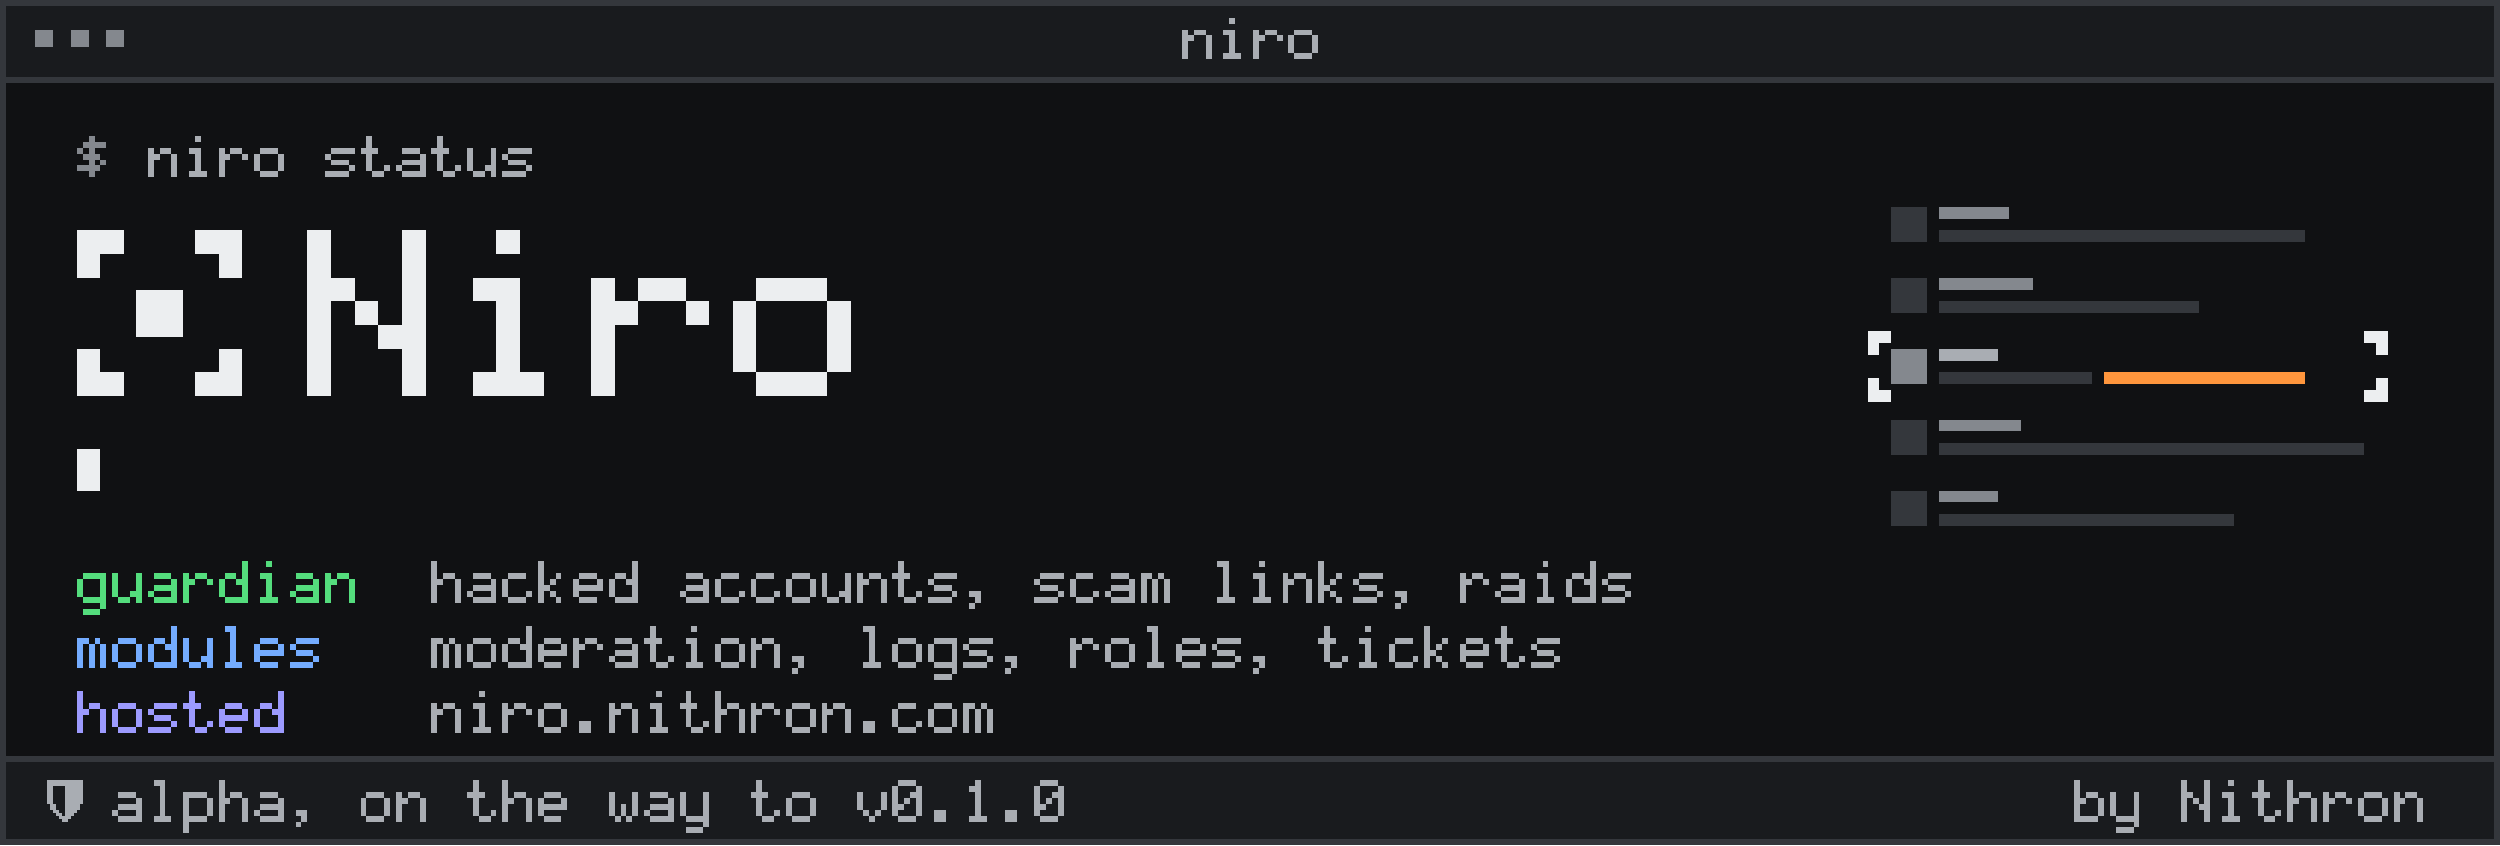
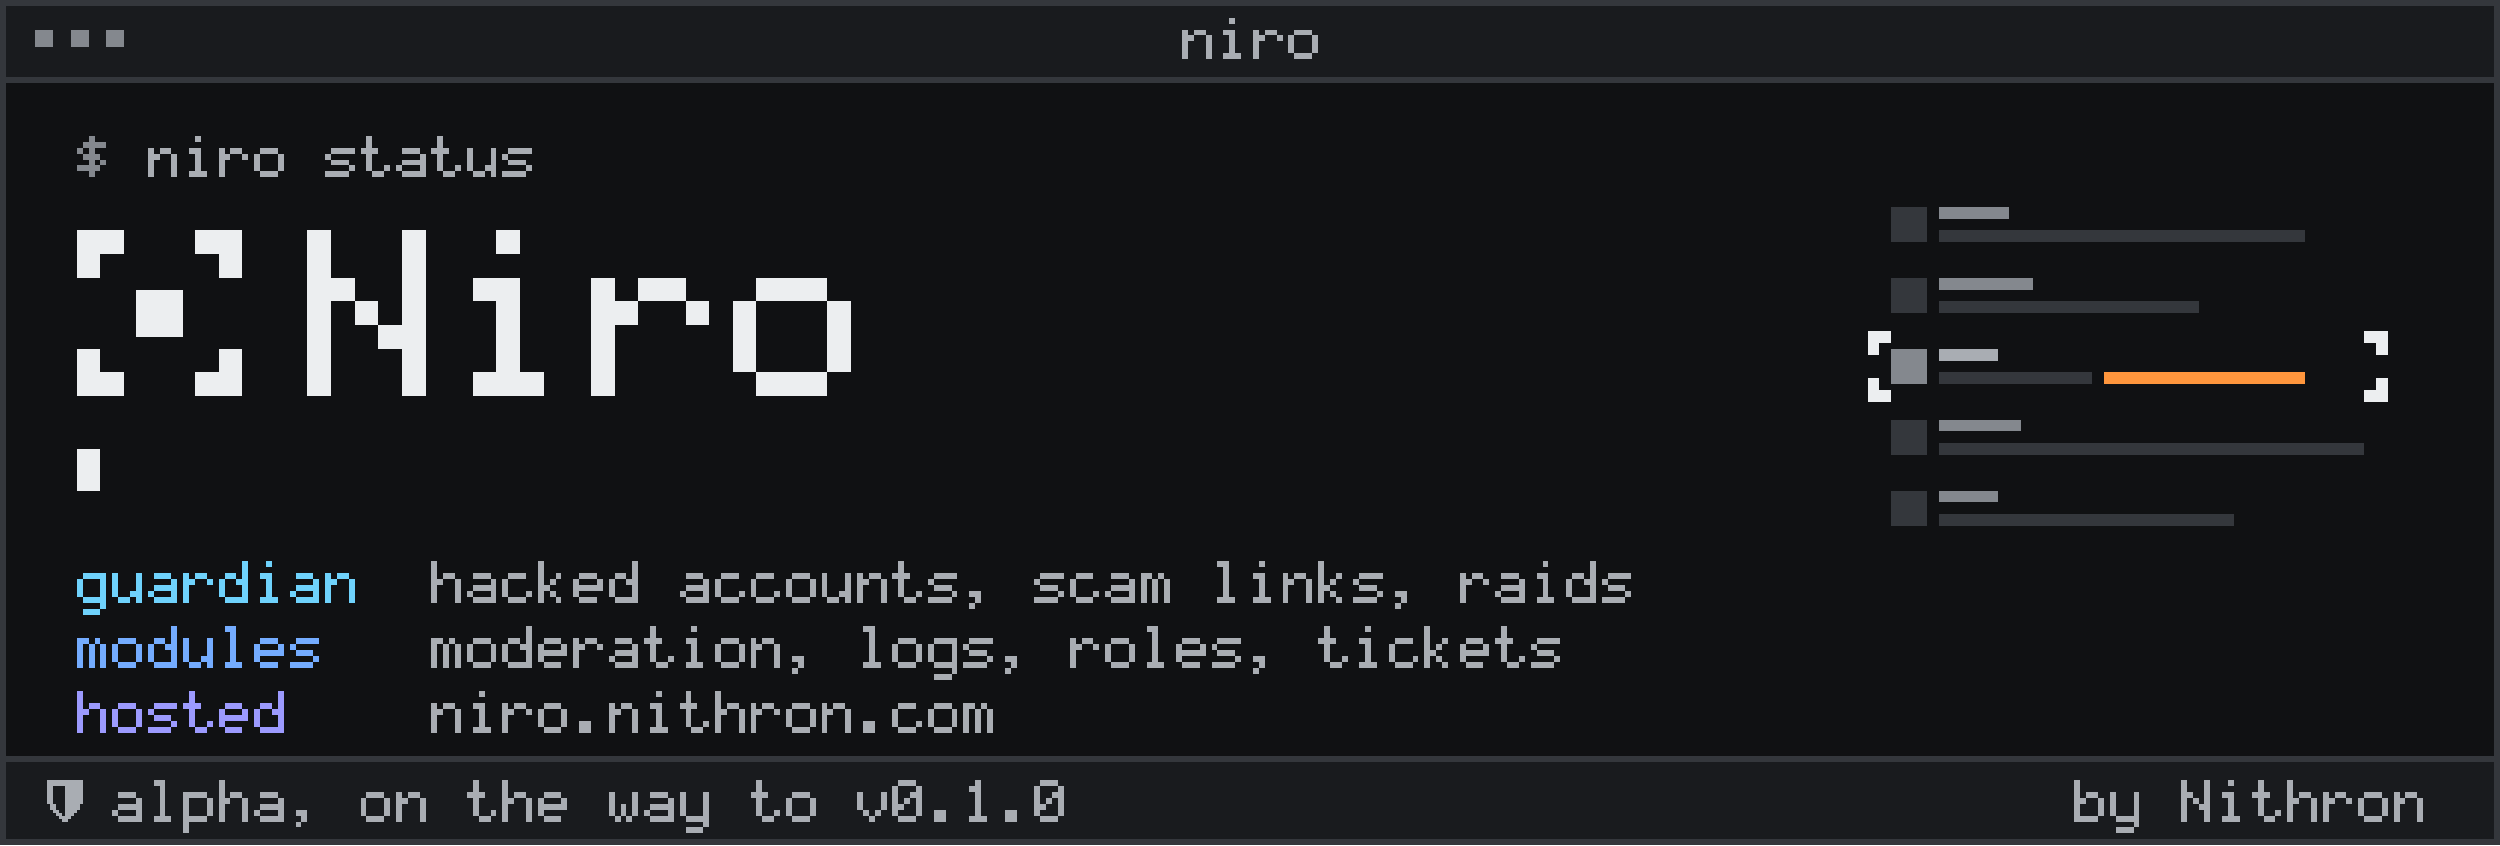
<svg xmlns="http://www.w3.org/2000/svg" viewBox="0 0 846 286" width="846" height="286" shape-rendering="crispEdges" role="img" aria-label="A terminal window. Niro: keeps a Discord server in order. Guardian catches hacked accounts, scam links and raids. Modules: moderation, logs, roles, tickets. Hosted at niro.nithron.com. Alpha, on the way to v0.1.0, by Nithron.">
  <style>@keyframes b{50%{opacity:0}}@media (prefers-reduced-motion:reduce){[class^=c]{display:none}[class^=k]{animation:none!important;display:none}}.c1{transform-box:fill-box;transform-origin:right;animation:c1 1.44s steps(32) 0.6s both}.k1{animation:k1 1.44s steps(32) 0.6s both,b 1.1s steps(2) infinite}@keyframes c1{from{transform:scaleX(1)}to{transform:scaleX(0)}}@keyframes k1{from{transform:translateX(0)}to{transform:translateX(384px)}}</style>
  <rect x="0" y="0" width="846" height="286" fill="#101113" />
  <rect x="0" y="0" width="846" height="26" fill="#191b1e" />
  <rect x="0" y="0" width="846" height="2" fill="#34373c" />
  <rect x="0" y="284" width="846" height="2" fill="#34373c" />
  <rect x="0" y="0" width="2" height="286" fill="#34373c" />
  <rect x="844" y="0" width="2" height="286" fill="#34373c" />
  <rect x="0" y="26" width="846" height="2" fill="#34373c" />
  <rect x="12" y="10" width="6" height="6" fill="#84888e" />
  <rect x="24" y="10" width="6" height="6" fill="#84888e" />
  <rect x="36" y="10" width="6" height="6" fill="#84888e" />
  <path fill="#a9adb3" d="M400 10h2v2h-2zM404 10h4v2h-4zM400 12h4v2h-4zM408 12h2v2h-2zM400 14h2v2h-2zM408 14h2v2h-2zM400 16h2v2h-2zM408 16h2v2h-2zM400 18h2v2h-2zM408 18h2v2h-2zM416 6h2v2h-2zM414 10h4v2h-4zM416 12h2v2h-2zM416 14h2v2h-2zM416 16h2v2h-2zM414 18h6v2h-6zM424 10h2v2h-2zM428 10h4v2h-4zM424 12h4v2h-4zM432 12h2v2h-2zM424 14h2v2h-2zM424 16h2v2h-2zM424 18h2v2h-2zM438 10h6v2h-6zM436 12h2v2h-2zM444 12h2v2h-2zM436 14h2v2h-2zM444 14h2v2h-2zM436 16h2v2h-2zM444 16h2v2h-2zM438 18h6v2h-6z" />
  <path fill="#84888e" d="M30 46h2v2h-2zM28 48h8v2h-8zM26 50h2v2h-2zM30 50h2v2h-2zM28 52h6v2h-6zM30 54h2v2h-2zM34 54h2v2h-2zM26 56h8v2h-8zM30 58h2v2h-2z" />
  <path fill="#a9adb3" d="M50 50h2v2h-2zM54 50h4v2h-4zM50 52h4v2h-4zM58 52h2v2h-2zM50 54h2v2h-2zM58 54h2v2h-2zM50 56h2v2h-2zM58 56h2v2h-2zM50 58h2v2h-2zM58 58h2v2h-2zM66 46h2v2h-2zM64 50h4v2h-4zM66 52h2v2h-2zM66 54h2v2h-2zM66 56h2v2h-2zM64 58h6v2h-6zM74 50h2v2h-2zM78 50h4v2h-4zM74 52h4v2h-4zM82 52h2v2h-2zM74 54h2v2h-2zM74 56h2v2h-2zM74 58h2v2h-2zM88 50h6v2h-6zM86 52h2v2h-2zM94 52h2v2h-2zM86 54h2v2h-2zM94 54h2v2h-2zM86 56h2v2h-2zM94 56h2v2h-2zM88 58h6v2h-6zM112 50h8v2h-8zM110 52h2v2h-2zM112 54h6v2h-6zM118 56h2v2h-2zM110 58h8v2h-8zM124 46h2v2h-2zM124 48h2v2h-2zM122 50h6v2h-6zM124 52h2v2h-2zM124 54h2v2h-2zM124 56h2v2h-2zM130 56h2v2h-2zM126 58h4v2h-4zM136 50h6v2h-6zM142 52h2v2h-2zM136 54h8v2h-8zM134 56h2v2h-2zM142 56h2v2h-2zM136 58h8v2h-8zM148 46h2v2h-2zM148 48h2v2h-2zM146 50h6v2h-6zM148 52h2v2h-2zM148 54h2v2h-2zM148 56h2v2h-2zM154 56h2v2h-2zM150 58h4v2h-4zM158 50h2v2h-2zM166 50h2v2h-2zM158 52h2v2h-2zM166 52h2v2h-2zM158 54h2v2h-2zM166 54h2v2h-2zM158 56h2v2h-2zM164 56h4v2h-4zM160 58h4v2h-4zM166 58h2v2h-2zM172 50h8v2h-8zM170 52h2v2h-2zM172 54h6v2h-6zM178 56h2v2h-2zM170 58h8v2h-8z" />
  <path fill="#eceef0" d="M26 78h16v4h-16zM66 78h16v4h-16zM26 82h16v4h-16zM66 82h16v4h-16zM26 86h8v4h-8zM74 86h8v4h-8zM26 90h8v4h-8zM74 90h8v4h-8zM46 98h16v4h-16zM46 102h16v4h-16zM46 106h16v4h-16zM46 110h16v4h-16zM26 118h8v4h-8zM74 118h8v4h-8zM26 122h8v4h-8zM74 122h8v4h-8zM26 126h16v4h-16zM66 126h16v4h-16zM26 130h16v4h-16zM66 130h16v4h-16z" />
  <path fill="#eceef0" d="M104 78h8v8h-8zM136 78h8v8h-8zM104 86h8v8h-8zM136 86h8v8h-8zM104 94h16v8h-16zM136 94h8v8h-8zM104 102h8v8h-8zM120 102h8v8h-8zM136 102h8v8h-8zM104 110h8v8h-8zM128 110h16v8h-16zM104 118h8v8h-8zM136 118h8v8h-8zM104 126h8v8h-8zM136 126h8v8h-8zM168 78h8v8h-8zM160 94h16v8h-16zM168 102h8v8h-8zM168 110h8v8h-8zM168 118h8v8h-8zM160 126h24v8h-24zM200 94h8v8h-8zM216 94h16v8h-16zM200 102h16v8h-16zM232 102h8v8h-8zM200 110h8v8h-8zM200 118h8v8h-8zM200 126h8v8h-8zM256 94h24v8h-24zM248 102h8v8h-8zM280 102h8v8h-8zM248 110h8v8h-8zM280 110h8v8h-8zM248 118h8v8h-8zM280 118h8v8h-8zM256 126h24v8h-24z" />
  <path fill="#eceef0" d="M26 152h2v2h-2zM34 152h2v2h-2zM26 154h2v2h-2zM32 154h2v2h-2zM26 156h2v2h-2zM30 156h2v2h-2zM26 158h4v2h-4zM26 160h2v2h-2zM30 160h2v2h-2zM26 162h2v2h-2zM32 162h2v2h-2zM26 164h2v2h-2zM34 164h2v2h-2zM40 156h6v2h-6zM38 158h2v2h-2zM46 158h2v2h-2zM38 160h10v2h-10zM38 162h2v2h-2zM40 164h6v2h-6zM52 156h6v2h-6zM50 158h2v2h-2zM58 158h2v2h-2zM50 160h10v2h-10zM50 162h2v2h-2zM52 164h6v2h-6zM62 156h8v2h-8zM62 158h2v2h-2zM70 158h2v2h-2zM62 160h2v2h-2zM70 160h2v2h-2zM62 162h2v2h-2zM70 162h2v2h-2zM62 164h8v2h-8zM62 166h2v2h-2zM62 168h2v2h-2zM76 156h8v2h-8zM74 158h2v2h-2zM76 160h6v2h-6zM82 162h2v2h-2zM74 164h8v2h-8zM100 156h6v2h-6zM106 158h2v2h-2zM100 160h8v2h-8zM98 162h2v2h-2zM106 162h2v2h-2zM100 164h8v2h-8zM122 152h8v2h-8zM122 154h2v2h-2zM130 154h2v2h-2zM122 156h2v2h-2zM130 156h2v2h-2zM122 158h2v2h-2zM130 158h2v2h-2zM122 160h2v2h-2zM130 160h2v2h-2zM122 162h2v2h-2zM130 162h2v2h-2zM122 164h8v2h-8zM138 152h2v2h-2zM136 156h4v2h-4zM138 158h2v2h-2zM138 160h2v2h-2zM138 162h2v2h-2zM136 164h6v2h-6zM148 156h8v2h-8zM146 158h2v2h-2zM148 160h6v2h-6zM154 162h2v2h-2zM146 164h8v2h-8zM160 156h6v2h-6zM158 158h2v2h-2zM158 160h2v2h-2zM158 162h2v2h-2zM166 162h2v2h-2zM160 164h6v2h-6zM172 156h6v2h-6zM170 158h2v2h-2zM178 158h2v2h-2zM170 160h2v2h-2zM178 160h2v2h-2zM170 162h2v2h-2zM178 162h2v2h-2zM172 164h6v2h-6zM182 156h2v2h-2zM186 156h4v2h-4zM182 158h4v2h-4zM190 158h2v2h-2zM182 160h2v2h-2zM182 162h2v2h-2zM182 164h2v2h-2zM202 152h2v2h-2zM202 154h2v2h-2zM196 156h4v2h-4zM202 156h2v2h-2zM194 158h2v2h-2zM200 158h4v2h-4zM194 160h2v2h-2zM202 160h2v2h-2zM194 162h2v2h-2zM202 162h2v2h-2zM196 164h8v2h-8zM220 156h8v2h-8zM218 158h2v2h-2zM220 160h6v2h-6zM226 162h2v2h-2zM218 164h8v2h-8zM232 156h6v2h-6zM230 158h2v2h-2zM238 158h2v2h-2zM230 160h10v2h-10zM230 162h2v2h-2zM232 164h6v2h-6zM242 156h2v2h-2zM246 156h4v2h-4zM242 158h4v2h-4zM250 158h2v2h-2zM242 160h2v2h-2zM242 162h2v2h-2zM242 164h2v2h-2zM254 156h2v2h-2zM262 156h2v2h-2zM254 158h2v2h-2zM262 158h2v2h-2zM254 160h2v2h-2zM262 160h2v2h-2zM256 162h2v2h-2zM260 162h2v2h-2zM258 164h2v2h-2zM268 156h6v2h-6zM266 158h2v2h-2zM274 158h2v2h-2zM266 160h10v2h-10zM266 162h2v2h-2zM268 164h6v2h-6zM278 156h2v2h-2zM282 156h4v2h-4zM278 158h4v2h-4zM286 158h2v2h-2zM278 160h2v2h-2zM278 162h2v2h-2zM278 164h2v2h-2zM306 152h2v2h-2zM304 156h4v2h-4zM306 158h2v2h-2zM306 160h2v2h-2zM306 162h2v2h-2zM304 164h6v2h-6zM314 156h2v2h-2zM318 156h4v2h-4zM314 158h4v2h-4zM322 158h2v2h-2zM314 160h2v2h-2zM322 160h2v2h-2zM314 162h2v2h-2zM322 162h2v2h-2zM314 164h2v2h-2zM322 164h2v2h-2zM340 156h6v2h-6zM338 158h2v2h-2zM346 158h2v2h-2zM338 160h2v2h-2zM346 160h2v2h-2zM338 162h2v2h-2zM346 162h2v2h-2zM340 164h6v2h-6zM350 156h2v2h-2zM354 156h4v2h-4zM350 158h4v2h-4zM358 158h2v2h-2zM350 160h2v2h-2zM350 162h2v2h-2zM350 164h2v2h-2zM370 152h2v2h-2zM370 154h2v2h-2zM364 156h4v2h-4zM370 156h2v2h-2zM362 158h2v2h-2zM368 158h4v2h-4zM362 160h2v2h-2zM370 160h2v2h-2zM362 162h2v2h-2zM370 162h2v2h-2zM364 164h8v2h-8zM376 156h6v2h-6zM374 158h2v2h-2zM382 158h2v2h-2zM374 160h10v2h-10zM374 162h2v2h-2zM376 164h6v2h-6zM386 156h2v2h-2zM390 156h4v2h-4zM386 158h4v2h-4zM394 158h2v2h-2zM386 160h2v2h-2zM386 162h2v2h-2zM386 164h2v2h-2zM400 162h4v2h-4zM400 164h4v2h-4z" />
  <rect class="c1" x="26" y="150" width="384" height="22" fill="#101113" />
  <rect class="k1" x="26" y="152" width="8" height="14" fill="#eceef0" />
-   <path fill="#54dd7d" d="M28 194h8v2h-8zM26 196h2v2h-2zM34 196h2v2h-2zM26 198h2v2h-2zM34 198h2v2h-2zM26 200h2v2h-2zM34 200h2v2h-2zM28 202h8v2h-8zM34 204h2v2h-2zM28 206h6v2h-6zM38 194h2v2h-2zM46 194h2v2h-2zM38 196h2v2h-2zM46 196h2v2h-2zM38 198h2v2h-2zM46 198h2v2h-2zM38 200h2v2h-2zM44 200h4v2h-4zM40 202h4v2h-4zM46 202h2v2h-2zM52 194h6v2h-6zM58 196h2v2h-2zM52 198h8v2h-8zM50 200h2v2h-2zM58 200h2v2h-2zM52 202h8v2h-8zM62 194h2v2h-2zM66 194h4v2h-4zM62 196h4v2h-4zM70 196h2v2h-2zM62 198h2v2h-2zM62 200h2v2h-2zM62 202h2v2h-2zM82 190h2v2h-2zM82 192h2v2h-2zM76 194h4v2h-4zM82 194h2v2h-2zM74 196h2v2h-2zM80 196h4v2h-4zM74 198h2v2h-2zM82 198h2v2h-2zM74 200h2v2h-2zM82 200h2v2h-2zM76 202h8v2h-8zM90 190h2v2h-2zM88 194h4v2h-4zM90 196h2v2h-2zM90 198h2v2h-2zM90 200h2v2h-2zM88 202h6v2h-6zM100 194h6v2h-6zM106 196h2v2h-2zM100 198h8v2h-8zM98 200h2v2h-2zM106 200h2v2h-2zM100 202h8v2h-8zM110 194h2v2h-2zM114 194h4v2h-4zM110 196h4v2h-4zM118 196h2v2h-2zM110 198h2v2h-2zM118 198h2v2h-2zM110 200h2v2h-2zM118 200h2v2h-2zM110 202h2v2h-2zM118 202h2v2h-2z" />
+   <path fill="#6fd2fc" d="M28 194h8v2h-8zM26 196h2v2h-2zM34 196h2v2h-2zM26 198h2v2h-2zM34 198h2v2h-2zM26 200h2v2h-2zM34 200h2v2h-2zM28 202h8v2h-8zM34 204h2v2h-2zM28 206h6v2h-6zM38 194h2v2h-2zM46 194h2v2h-2zM38 196h2v2h-2zM46 196h2v2h-2zM38 198h2v2h-2zM46 198h2v2h-2zM38 200h2v2h-2zM44 200h4v2h-4zM40 202h4v2h-4zM46 202h2v2h-2zM52 194h6v2h-6zM58 196h2v2h-2zM52 198h8v2h-8zM50 200h2v2h-2zM58 200h2v2h-2zM52 202h8v2h-8zM62 194h2v2h-2zM66 194h4v2h-4zM62 196h4v2h-4zM70 196h2v2h-2zM62 198h2v2h-2zM62 200h2v2h-2zM62 202h2v2h-2zM82 190h2v2h-2zM82 192h2v2h-2zM76 194h4v2h-4zM82 194h2v2h-2zM74 196h2v2h-2zM80 196h4v2h-4zM74 198h2v2h-2zM82 198h2v2h-2zM74 200h2v2h-2zM82 200h2v2h-2zM76 202h8v2h-8zM90 190h2v2h-2zM88 194h4v2h-4zM90 196h2v2h-2zM90 198h2v2h-2zM90 200h2v2h-2zM88 202h6v2h-6zM100 194h6v2h-6zM106 196h2v2h-2zM100 198h8v2h-8zM98 200h2v2h-2zM106 200h2v2h-2zM100 202h8v2h-8zM110 194h2v2h-2zM114 194h4v2h-4zM110 196h4v2h-4zM118 196h2v2h-2zM110 198h2v2h-2zM118 198h2v2h-2zM110 200h2v2h-2zM118 200h2v2h-2zM110 202h2v2h-2zM118 202h2v2h-2z" />
  <path fill="#a9adb3" d="M146 190h2v2h-2zM146 192h2v2h-2zM146 194h2v2h-2zM150 194h4v2h-4zM146 196h4v2h-4zM154 196h2v2h-2zM146 198h2v2h-2zM154 198h2v2h-2zM146 200h2v2h-2zM154 200h2v2h-2zM146 202h2v2h-2zM154 202h2v2h-2zM160 194h6v2h-6zM166 196h2v2h-2zM160 198h8v2h-8zM158 200h2v2h-2zM166 200h2v2h-2zM160 202h8v2h-8zM172 194h6v2h-6zM170 196h2v2h-2zM170 198h2v2h-2zM170 200h2v2h-2zM178 200h2v2h-2zM172 202h6v2h-6zM182 190h2v2h-2zM182 192h2v2h-2zM182 194h2v2h-2zM188 194h2v2h-2zM182 196h2v2h-2zM186 196h2v2h-2zM182 198h4v2h-4zM182 200h2v2h-2zM186 200h2v2h-2zM182 202h2v2h-2zM188 202h2v2h-2zM196 194h6v2h-6zM194 196h2v2h-2zM202 196h2v2h-2zM194 198h10v2h-10zM194 200h2v2h-2zM196 202h6v2h-6zM214 190h2v2h-2zM214 192h2v2h-2zM208 194h4v2h-4zM214 194h2v2h-2zM206 196h2v2h-2zM212 196h4v2h-4zM206 198h2v2h-2zM214 198h2v2h-2zM206 200h2v2h-2zM214 200h2v2h-2zM208 202h8v2h-8zM232 194h6v2h-6zM238 196h2v2h-2zM232 198h8v2h-8zM230 200h2v2h-2zM238 200h2v2h-2zM232 202h8v2h-8zM244 194h6v2h-6zM242 196h2v2h-2zM242 198h2v2h-2zM242 200h2v2h-2zM250 200h2v2h-2zM244 202h6v2h-6zM256 194h6v2h-6zM254 196h2v2h-2zM254 198h2v2h-2zM254 200h2v2h-2zM262 200h2v2h-2zM256 202h6v2h-6zM268 194h6v2h-6zM266 196h2v2h-2zM274 196h2v2h-2zM266 198h2v2h-2zM274 198h2v2h-2zM266 200h2v2h-2zM274 200h2v2h-2zM268 202h6v2h-6zM278 194h2v2h-2zM286 194h2v2h-2zM278 196h2v2h-2zM286 196h2v2h-2zM278 198h2v2h-2zM286 198h2v2h-2zM278 200h2v2h-2zM284 200h4v2h-4zM280 202h4v2h-4zM286 202h2v2h-2zM290 194h2v2h-2zM294 194h4v2h-4zM290 196h4v2h-4zM298 196h2v2h-2zM290 198h2v2h-2zM298 198h2v2h-2zM290 200h2v2h-2zM298 200h2v2h-2zM290 202h2v2h-2zM298 202h2v2h-2zM304 190h2v2h-2zM304 192h2v2h-2zM302 194h6v2h-6zM304 196h2v2h-2zM304 198h2v2h-2zM304 200h2v2h-2zM310 200h2v2h-2zM306 202h4v2h-4zM316 194h8v2h-8zM314 196h2v2h-2zM316 198h6v2h-6zM322 200h2v2h-2zM314 202h8v2h-8zM328 200h4v2h-4zM330 202h2v2h-2zM328 204h2v2h-2zM352 194h8v2h-8zM350 196h2v2h-2zM352 198h6v2h-6zM358 200h2v2h-2zM350 202h8v2h-8zM364 194h6v2h-6zM362 196h2v2h-2zM362 198h2v2h-2zM362 200h2v2h-2zM370 200h2v2h-2zM364 202h6v2h-6zM376 194h6v2h-6zM382 196h2v2h-2zM376 198h8v2h-8zM374 200h2v2h-2zM382 200h2v2h-2zM376 202h8v2h-8zM386 194h4v2h-4zM392 194h2v2h-2zM386 196h2v2h-2zM390 196h2v2h-2zM394 196h2v2h-2zM386 198h2v2h-2zM390 198h2v2h-2zM394 198h2v2h-2zM386 200h2v2h-2zM390 200h2v2h-2zM394 200h2v2h-2zM386 202h2v2h-2zM390 202h2v2h-2zM394 202h2v2h-2zM412 190h4v2h-4zM414 192h2v2h-2zM414 194h2v2h-2zM414 196h2v2h-2zM414 198h2v2h-2zM414 200h2v2h-2zM412 202h6v2h-6zM426 190h2v2h-2zM424 194h4v2h-4zM426 196h2v2h-2zM426 198h2v2h-2zM426 200h2v2h-2zM424 202h6v2h-6zM434 194h2v2h-2zM438 194h4v2h-4zM434 196h4v2h-4zM442 196h2v2h-2zM434 198h2v2h-2zM442 198h2v2h-2zM434 200h2v2h-2zM442 200h2v2h-2zM434 202h2v2h-2zM442 202h2v2h-2zM446 190h2v2h-2zM446 192h2v2h-2zM446 194h2v2h-2zM452 194h2v2h-2zM446 196h2v2h-2zM450 196h2v2h-2zM446 198h4v2h-4zM446 200h2v2h-2zM450 200h2v2h-2zM446 202h2v2h-2zM452 202h2v2h-2zM460 194h8v2h-8zM458 196h2v2h-2zM460 198h6v2h-6zM466 200h2v2h-2zM458 202h8v2h-8zM472 200h4v2h-4zM474 202h2v2h-2zM472 204h2v2h-2zM494 194h2v2h-2zM498 194h4v2h-4zM494 196h4v2h-4zM502 196h2v2h-2zM494 198h2v2h-2zM494 200h2v2h-2zM494 202h2v2h-2zM508 194h6v2h-6zM514 196h2v2h-2zM508 198h8v2h-8zM506 200h2v2h-2zM514 200h2v2h-2zM508 202h8v2h-8zM522 190h2v2h-2zM520 194h4v2h-4zM522 196h2v2h-2zM522 198h2v2h-2zM522 200h2v2h-2zM520 202h6v2h-6zM538 190h2v2h-2zM538 192h2v2h-2zM532 194h4v2h-4zM538 194h2v2h-2zM530 196h2v2h-2zM536 196h4v2h-4zM530 198h2v2h-2zM538 198h2v2h-2zM530 200h2v2h-2zM538 200h2v2h-2zM532 202h8v2h-8zM544 194h8v2h-8zM542 196h2v2h-2zM544 198h6v2h-6zM550 200h2v2h-2zM542 202h8v2h-8z" />
  <path fill="#74acff" d="M26 216h4v2h-4zM32 216h2v2h-2zM26 218h2v2h-2zM30 218h2v2h-2zM34 218h2v2h-2zM26 220h2v2h-2zM30 220h2v2h-2zM34 220h2v2h-2zM26 222h2v2h-2zM30 222h2v2h-2zM34 222h2v2h-2zM26 224h2v2h-2zM30 224h2v2h-2zM34 224h2v2h-2zM40 216h6v2h-6zM38 218h2v2h-2zM46 218h2v2h-2zM38 220h2v2h-2zM46 220h2v2h-2zM38 222h2v2h-2zM46 222h2v2h-2zM40 224h6v2h-6zM58 212h2v2h-2zM58 214h2v2h-2zM52 216h4v2h-4zM58 216h2v2h-2zM50 218h2v2h-2zM56 218h4v2h-4zM50 220h2v2h-2zM58 220h2v2h-2zM50 222h2v2h-2zM58 222h2v2h-2zM52 224h8v2h-8zM62 216h2v2h-2zM70 216h2v2h-2zM62 218h2v2h-2zM70 218h2v2h-2zM62 220h2v2h-2zM70 220h2v2h-2zM62 222h2v2h-2zM68 222h4v2h-4zM64 224h4v2h-4zM70 224h2v2h-2zM76 212h4v2h-4zM78 214h2v2h-2zM78 216h2v2h-2zM78 218h2v2h-2zM78 220h2v2h-2zM78 222h2v2h-2zM76 224h6v2h-6zM88 216h6v2h-6zM86 218h2v2h-2zM94 218h2v2h-2zM86 220h10v2h-10zM86 222h2v2h-2zM88 224h6v2h-6zM100 216h8v2h-8zM98 218h2v2h-2zM100 220h6v2h-6zM106 222h2v2h-2zM98 224h8v2h-8z" />
  <path fill="#a9adb3" d="M146 216h4v2h-4zM152 216h2v2h-2zM146 218h2v2h-2zM150 218h2v2h-2zM154 218h2v2h-2zM146 220h2v2h-2zM150 220h2v2h-2zM154 220h2v2h-2zM146 222h2v2h-2zM150 222h2v2h-2zM154 222h2v2h-2zM146 224h2v2h-2zM150 224h2v2h-2zM154 224h2v2h-2zM160 216h6v2h-6zM158 218h2v2h-2zM166 218h2v2h-2zM158 220h2v2h-2zM166 220h2v2h-2zM158 222h2v2h-2zM166 222h2v2h-2zM160 224h6v2h-6zM178 212h2v2h-2zM178 214h2v2h-2zM172 216h4v2h-4zM178 216h2v2h-2zM170 218h2v2h-2zM176 218h4v2h-4zM170 220h2v2h-2zM178 220h2v2h-2zM170 222h2v2h-2zM178 222h2v2h-2zM172 224h8v2h-8zM184 216h6v2h-6zM182 218h2v2h-2zM190 218h2v2h-2zM182 220h10v2h-10zM182 222h2v2h-2zM184 224h6v2h-6zM194 216h2v2h-2zM198 216h4v2h-4zM194 218h4v2h-4zM202 218h2v2h-2zM194 220h2v2h-2zM194 222h2v2h-2zM194 224h2v2h-2zM208 216h6v2h-6zM214 218h2v2h-2zM208 220h8v2h-8zM206 222h2v2h-2zM214 222h2v2h-2zM208 224h8v2h-8zM220 212h2v2h-2zM220 214h2v2h-2zM218 216h6v2h-6zM220 218h2v2h-2zM220 220h2v2h-2zM220 222h2v2h-2zM226 222h2v2h-2zM222 224h4v2h-4zM234 212h2v2h-2zM232 216h4v2h-4zM234 218h2v2h-2zM234 220h2v2h-2zM234 222h2v2h-2zM232 224h6v2h-6zM244 216h6v2h-6zM242 218h2v2h-2zM250 218h2v2h-2zM242 220h2v2h-2zM250 220h2v2h-2zM242 222h2v2h-2zM250 222h2v2h-2zM244 224h6v2h-6zM254 216h2v2h-2zM258 216h4v2h-4zM254 218h4v2h-4zM262 218h2v2h-2zM254 220h2v2h-2zM262 220h2v2h-2zM254 222h2v2h-2zM262 222h2v2h-2zM254 224h2v2h-2zM262 224h2v2h-2zM268 222h4v2h-4zM270 224h2v2h-2zM268 226h2v2h-2zM292 212h4v2h-4zM294 214h2v2h-2zM294 216h2v2h-2zM294 218h2v2h-2zM294 220h2v2h-2zM294 222h2v2h-2zM292 224h6v2h-6zM304 216h6v2h-6zM302 218h2v2h-2zM310 218h2v2h-2zM302 220h2v2h-2zM310 220h2v2h-2zM302 222h2v2h-2zM310 222h2v2h-2zM304 224h6v2h-6zM316 216h8v2h-8zM314 218h2v2h-2zM322 218h2v2h-2zM314 220h2v2h-2zM322 220h2v2h-2zM314 222h2v2h-2zM322 222h2v2h-2zM316 224h8v2h-8zM322 226h2v2h-2zM316 228h6v2h-6zM328 216h8v2h-8zM326 218h2v2h-2zM328 220h6v2h-6zM334 222h2v2h-2zM326 224h8v2h-8zM340 222h4v2h-4zM342 224h2v2h-2zM340 226h2v2h-2zM362 216h2v2h-2zM366 216h4v2h-4zM362 218h4v2h-4zM370 218h2v2h-2zM362 220h2v2h-2zM362 222h2v2h-2zM362 224h2v2h-2zM376 216h6v2h-6zM374 218h2v2h-2zM382 218h2v2h-2zM374 220h2v2h-2zM382 220h2v2h-2zM374 222h2v2h-2zM382 222h2v2h-2zM376 224h6v2h-6zM388 212h4v2h-4zM390 214h2v2h-2zM390 216h2v2h-2zM390 218h2v2h-2zM390 220h2v2h-2zM390 222h2v2h-2zM388 224h6v2h-6zM400 216h6v2h-6zM398 218h2v2h-2zM406 218h2v2h-2zM398 220h10v2h-10zM398 222h2v2h-2zM400 224h6v2h-6zM412 216h8v2h-8zM410 218h2v2h-2zM412 220h6v2h-6zM418 222h2v2h-2zM410 224h8v2h-8zM424 222h4v2h-4zM426 224h2v2h-2zM424 226h2v2h-2zM448 212h2v2h-2zM448 214h2v2h-2zM446 216h6v2h-6zM448 218h2v2h-2zM448 220h2v2h-2zM448 222h2v2h-2zM454 222h2v2h-2zM450 224h4v2h-4zM462 212h2v2h-2zM460 216h4v2h-4zM462 218h2v2h-2zM462 220h2v2h-2zM462 222h2v2h-2zM460 224h6v2h-6zM472 216h6v2h-6zM470 218h2v2h-2zM470 220h2v2h-2zM470 222h2v2h-2zM478 222h2v2h-2zM472 224h6v2h-6zM482 212h2v2h-2zM482 214h2v2h-2zM482 216h2v2h-2zM488 216h2v2h-2zM482 218h2v2h-2zM486 218h2v2h-2zM482 220h4v2h-4zM482 222h2v2h-2zM486 222h2v2h-2zM482 224h2v2h-2zM488 224h2v2h-2zM496 216h6v2h-6zM494 218h2v2h-2zM502 218h2v2h-2zM494 220h10v2h-10zM494 222h2v2h-2zM496 224h6v2h-6zM508 212h2v2h-2zM508 214h2v2h-2zM506 216h6v2h-6zM508 218h2v2h-2zM508 220h2v2h-2zM508 222h2v2h-2zM514 222h2v2h-2zM510 224h4v2h-4zM520 216h8v2h-8zM518 218h2v2h-2zM520 220h6v2h-6zM526 222h2v2h-2zM518 224h8v2h-8z" />
  <path fill="#9c9afe" d="M26 234h2v2h-2zM26 236h2v2h-2zM26 238h2v2h-2zM30 238h4v2h-4zM26 240h4v2h-4zM34 240h2v2h-2zM26 242h2v2h-2zM34 242h2v2h-2zM26 244h2v2h-2zM34 244h2v2h-2zM26 246h2v2h-2zM34 246h2v2h-2zM40 238h6v2h-6zM38 240h2v2h-2zM46 240h2v2h-2zM38 242h2v2h-2zM46 242h2v2h-2zM38 244h2v2h-2zM46 244h2v2h-2zM40 246h6v2h-6zM52 238h8v2h-8zM50 240h2v2h-2zM52 242h6v2h-6zM58 244h2v2h-2zM50 246h8v2h-8zM64 234h2v2h-2zM64 236h2v2h-2zM62 238h6v2h-6zM64 240h2v2h-2zM64 242h2v2h-2zM64 244h2v2h-2zM70 244h2v2h-2zM66 246h4v2h-4zM76 238h6v2h-6zM74 240h2v2h-2zM82 240h2v2h-2zM74 242h10v2h-10zM74 244h2v2h-2zM76 246h6v2h-6zM94 234h2v2h-2zM94 236h2v2h-2zM88 238h4v2h-4zM94 238h2v2h-2zM86 240h2v2h-2zM92 240h4v2h-4zM86 242h2v2h-2zM94 242h2v2h-2zM86 244h2v2h-2zM94 244h2v2h-2zM88 246h8v2h-8z" />
  <path fill="#a9adb3" d="M146 238h2v2h-2zM150 238h4v2h-4zM146 240h4v2h-4zM154 240h2v2h-2zM146 242h2v2h-2zM154 242h2v2h-2zM146 244h2v2h-2zM154 244h2v2h-2zM146 246h2v2h-2zM154 246h2v2h-2zM162 234h2v2h-2zM160 238h4v2h-4zM162 240h2v2h-2zM162 242h2v2h-2zM162 244h2v2h-2zM160 246h6v2h-6zM170 238h2v2h-2zM174 238h4v2h-4zM170 240h4v2h-4zM178 240h2v2h-2zM170 242h2v2h-2zM170 244h2v2h-2zM170 246h2v2h-2zM184 238h6v2h-6zM182 240h2v2h-2zM190 240h2v2h-2zM182 242h2v2h-2zM190 242h2v2h-2zM182 244h2v2h-2zM190 244h2v2h-2zM184 246h6v2h-6zM196 244h4v2h-4zM196 246h4v2h-4zM206 238h2v2h-2zM210 238h4v2h-4zM206 240h4v2h-4zM214 240h2v2h-2zM206 242h2v2h-2zM214 242h2v2h-2zM206 244h2v2h-2zM214 244h2v2h-2zM206 246h2v2h-2zM214 246h2v2h-2zM222 234h2v2h-2zM220 238h4v2h-4zM222 240h2v2h-2zM222 242h2v2h-2zM222 244h2v2h-2zM220 246h6v2h-6zM232 234h2v2h-2zM232 236h2v2h-2zM230 238h6v2h-6zM232 240h2v2h-2zM232 242h2v2h-2zM232 244h2v2h-2zM238 244h2v2h-2zM234 246h4v2h-4zM242 234h2v2h-2zM242 236h2v2h-2zM242 238h2v2h-2zM246 238h4v2h-4zM242 240h4v2h-4zM250 240h2v2h-2zM242 242h2v2h-2zM250 242h2v2h-2zM242 244h2v2h-2zM250 244h2v2h-2zM242 246h2v2h-2zM250 246h2v2h-2zM254 238h2v2h-2zM258 238h4v2h-4zM254 240h4v2h-4zM262 240h2v2h-2zM254 242h2v2h-2zM254 244h2v2h-2zM254 246h2v2h-2zM268 238h6v2h-6zM266 240h2v2h-2zM274 240h2v2h-2zM266 242h2v2h-2zM274 242h2v2h-2zM266 244h2v2h-2zM274 244h2v2h-2zM268 246h6v2h-6zM278 238h2v2h-2zM282 238h4v2h-4zM278 240h4v2h-4zM286 240h2v2h-2zM278 242h2v2h-2zM286 242h2v2h-2zM278 244h2v2h-2zM286 244h2v2h-2zM278 246h2v2h-2zM286 246h2v2h-2zM292 244h4v2h-4zM292 246h4v2h-4zM304 238h6v2h-6zM302 240h2v2h-2zM302 242h2v2h-2zM302 244h2v2h-2zM310 244h2v2h-2zM304 246h6v2h-6zM316 238h6v2h-6zM314 240h2v2h-2zM322 240h2v2h-2zM314 242h2v2h-2zM322 242h2v2h-2zM314 244h2v2h-2zM322 244h2v2h-2zM316 246h6v2h-6zM326 238h4v2h-4zM332 238h2v2h-2zM326 240h2v2h-2zM330 240h2v2h-2zM334 240h2v2h-2zM326 242h2v2h-2zM330 242h2v2h-2zM334 242h2v2h-2zM326 244h2v2h-2zM330 244h2v2h-2zM334 244h2v2h-2zM326 246h2v2h-2zM330 246h2v2h-2zM334 246h2v2h-2z" />
  <rect x="640" y="70" width="12" height="12" fill="#34373c" />
  <rect x="656" y="70" width="24" height="4" fill="#84888e" />
  <rect x="656" y="78" width="124" height="4" fill="#34373c" />
  <rect x="640" y="94" width="12" height="12" fill="#34373c" />
  <rect x="656" y="94" width="32" height="4" fill="#84888e" />
  <rect x="656" y="102" width="88" height="4" fill="#34373c" />
  <rect x="640" y="118" width="12" height="12" fill="#84888e" />
  <rect x="656" y="118" width="20" height="4" fill="#a9adb3" />
  <rect x="656" y="126" width="52" height="4" fill="#34373c" />
  <rect x="712" y="126" width="68" height="4" fill="#ff963d" />
  <rect x="632" y="112" width="8" height="4" fill="#eceef0" />
  <rect x="632" y="112" width="4" height="8" fill="#eceef0" />
  <rect x="800" y="112" width="8" height="4" fill="#eceef0" />
  <rect x="804" y="112" width="4" height="8" fill="#eceef0" />
  <rect x="632" y="132" width="8" height="4" fill="#eceef0" />
  <rect x="632" y="128" width="4" height="8" fill="#eceef0" />
  <rect x="800" y="132" width="8" height="4" fill="#eceef0" />
  <rect x="804" y="128" width="4" height="8" fill="#eceef0" />
  <rect x="640" y="142" width="12" height="12" fill="#34373c" />
  <rect x="656" y="142" width="28" height="4" fill="#84888e" />
  <rect x="656" y="150" width="144" height="4" fill="#34373c" />
  <rect x="640" y="166" width="12" height="12" fill="#34373c" />
  <rect x="656" y="166" width="20" height="4" fill="#84888e" />
  <rect x="656" y="174" width="100" height="4" fill="#34373c" />
  <rect x="2" y="258" width="842" height="26" fill="#191b1e" />
  <rect x="0" y="256" width="846" height="2" fill="#34373c" />
  <path fill="#a9adb3" d="M16 264h12v1h-12zM16 265h12v1h-12zM16 266h2v1h-2zM22 266h6v1h-6zM16 267h2v1h-2zM22 267h6v1h-6zM16 268h2v1h-2zM22 268h6v1h-6zM16 269h2v1h-2zM22 269h6v1h-6zM16 270h2v1h-2zM22 270h6v1h-6zM16 271h2v1h-2zM22 271h6v1h-6zM17 272h2v1h-2zM22 272h5v1h-5zM17 273h2v1h-2zM22 273h5v1h-5zM18 274h2v1h-2zM22 274h4v1h-4zM19 275h2v1h-2zM22 275h3v1h-3zM20 276h4v1h-4zM21 277h2v1h-2z" />
  <path fill="#a9adb3" d="M40 268h6v2h-6zM46 270h2v2h-2zM40 272h8v2h-8zM38 274h2v2h-2zM46 274h2v2h-2zM40 276h8v2h-8zM52 264h4v2h-4zM54 266h2v2h-2zM54 268h2v2h-2zM54 270h2v2h-2zM54 272h2v2h-2zM54 274h2v2h-2zM52 276h6v2h-6zM62 268h8v2h-8zM62 270h2v2h-2zM70 270h2v2h-2zM62 272h2v2h-2zM70 272h2v2h-2zM62 274h2v2h-2zM70 274h2v2h-2zM62 276h8v2h-8zM62 278h2v2h-2zM62 280h2v2h-2zM74 264h2v2h-2zM74 266h2v2h-2zM74 268h2v2h-2zM78 268h4v2h-4zM74 270h4v2h-4zM82 270h2v2h-2zM74 272h2v2h-2zM82 272h2v2h-2zM74 274h2v2h-2zM82 274h2v2h-2zM74 276h2v2h-2zM82 276h2v2h-2zM88 268h6v2h-6zM94 270h2v2h-2zM88 272h8v2h-8zM86 274h2v2h-2zM94 274h2v2h-2zM88 276h8v2h-8zM100 274h4v2h-4zM102 276h2v2h-2zM100 278h2v2h-2zM124 268h6v2h-6zM122 270h2v2h-2zM130 270h2v2h-2zM122 272h2v2h-2zM130 272h2v2h-2zM122 274h2v2h-2zM130 274h2v2h-2zM124 276h6v2h-6zM134 268h2v2h-2zM138 268h4v2h-4zM134 270h4v2h-4zM142 270h2v2h-2zM134 272h2v2h-2zM142 272h2v2h-2zM134 274h2v2h-2zM142 274h2v2h-2zM134 276h2v2h-2zM142 276h2v2h-2zM160 264h2v2h-2zM160 266h2v2h-2zM158 268h6v2h-6zM160 270h2v2h-2zM160 272h2v2h-2zM160 274h2v2h-2zM166 274h2v2h-2zM162 276h4v2h-4zM170 264h2v2h-2zM170 266h2v2h-2zM170 268h2v2h-2zM174 268h4v2h-4zM170 270h4v2h-4zM178 270h2v2h-2zM170 272h2v2h-2zM178 272h2v2h-2zM170 274h2v2h-2zM178 274h2v2h-2zM170 276h2v2h-2zM178 276h2v2h-2zM184 268h6v2h-6zM182 270h2v2h-2zM190 270h2v2h-2zM182 272h10v2h-10zM182 274h2v2h-2zM184 276h6v2h-6zM206 268h2v2h-2zM214 268h2v2h-2zM206 270h2v2h-2zM214 270h2v2h-2zM206 272h2v2h-2zM210 272h2v2h-2zM214 272h2v2h-2zM206 274h2v2h-2zM210 274h2v2h-2zM214 274h2v2h-2zM208 276h2v2h-2zM212 276h2v2h-2zM220 268h6v2h-6zM226 270h2v2h-2zM220 272h8v2h-8zM218 274h2v2h-2zM226 274h2v2h-2zM220 276h8v2h-8zM230 268h2v2h-2zM238 268h2v2h-2zM230 270h2v2h-2zM238 270h2v2h-2zM230 272h2v2h-2zM238 272h2v2h-2zM230 274h2v2h-2zM238 274h2v2h-2zM232 276h8v2h-8zM238 278h2v2h-2zM232 280h6v2h-6zM256 264h2v2h-2zM256 266h2v2h-2zM254 268h6v2h-6zM256 270h2v2h-2zM256 272h2v2h-2zM256 274h2v2h-2zM262 274h2v2h-2zM258 276h4v2h-4zM268 268h6v2h-6zM266 270h2v2h-2zM274 270h2v2h-2zM266 272h2v2h-2zM274 272h2v2h-2zM266 274h2v2h-2zM274 274h2v2h-2zM268 276h6v2h-6zM290 268h2v2h-2zM298 268h2v2h-2zM290 270h2v2h-2zM298 270h2v2h-2zM290 272h2v2h-2zM298 272h2v2h-2zM292 274h2v2h-2zM296 274h2v2h-2zM294 276h2v2h-2zM304 264h6v2h-6zM302 266h2v2h-2zM310 266h2v2h-2zM302 268h2v2h-2zM308 268h4v2h-4zM302 270h2v2h-2zM306 270h2v2h-2zM310 270h2v2h-2zM302 272h4v2h-4zM310 272h2v2h-2zM302 274h2v2h-2zM310 274h2v2h-2zM304 276h6v2h-6zM316 274h4v2h-4zM316 276h4v2h-4zM330 264h2v2h-2zM328 266h4v2h-4zM330 268h2v2h-2zM330 270h2v2h-2zM330 272h2v2h-2zM330 274h2v2h-2zM328 276h6v2h-6zM340 274h4v2h-4zM340 276h4v2h-4zM352 264h6v2h-6zM350 266h2v2h-2zM358 266h2v2h-2zM350 268h2v2h-2zM356 268h4v2h-4zM350 270h2v2h-2zM354 270h2v2h-2zM358 270h2v2h-2zM350 272h4v2h-4zM358 272h2v2h-2zM350 274h2v2h-2zM358 274h2v2h-2zM352 276h6v2h-6z" />
  <path fill="#a9adb3" d="M702 264h2v2h-2zM702 266h2v2h-2zM702 268h2v2h-2zM706 268h4v2h-4zM702 270h4v2h-4zM710 270h2v2h-2zM702 272h2v2h-2zM710 272h2v2h-2zM702 274h2v2h-2zM710 274h2v2h-2zM702 276h8v2h-8zM714 268h2v2h-2zM722 268h2v2h-2zM714 270h2v2h-2zM722 270h2v2h-2zM714 272h2v2h-2zM722 272h2v2h-2zM714 274h2v2h-2zM722 274h2v2h-2zM716 276h8v2h-8zM722 278h2v2h-2zM716 280h6v2h-6zM738 264h2v2h-2zM746 264h2v2h-2zM738 266h2v2h-2zM746 266h2v2h-2zM738 268h4v2h-4zM746 268h2v2h-2zM738 270h2v2h-2zM742 270h2v2h-2zM746 270h2v2h-2zM738 272h2v2h-2zM744 272h4v2h-4zM738 274h2v2h-2zM746 274h2v2h-2zM738 276h2v2h-2zM746 276h2v2h-2zM754 264h2v2h-2zM752 268h4v2h-4zM754 270h2v2h-2zM754 272h2v2h-2zM754 274h2v2h-2zM752 276h6v2h-6zM764 264h2v2h-2zM764 266h2v2h-2zM762 268h6v2h-6zM764 270h2v2h-2zM764 272h2v2h-2zM764 274h2v2h-2zM770 274h2v2h-2zM766 276h4v2h-4zM774 264h2v2h-2zM774 266h2v2h-2zM774 268h2v2h-2zM778 268h4v2h-4zM774 270h4v2h-4zM782 270h2v2h-2zM774 272h2v2h-2zM782 272h2v2h-2zM774 274h2v2h-2zM782 274h2v2h-2zM774 276h2v2h-2zM782 276h2v2h-2zM786 268h2v2h-2zM790 268h4v2h-4zM786 270h4v2h-4zM794 270h2v2h-2zM786 272h2v2h-2zM786 274h2v2h-2zM786 276h2v2h-2zM800 268h6v2h-6zM798 270h2v2h-2zM806 270h2v2h-2zM798 272h2v2h-2zM806 272h2v2h-2zM798 274h2v2h-2zM806 274h2v2h-2zM800 276h6v2h-6zM810 268h2v2h-2zM814 268h4v2h-4zM810 270h4v2h-4zM818 270h2v2h-2zM810 272h2v2h-2zM818 272h2v2h-2zM810 274h2v2h-2zM818 274h2v2h-2zM810 276h2v2h-2zM818 276h2v2h-2z" />
</svg>
